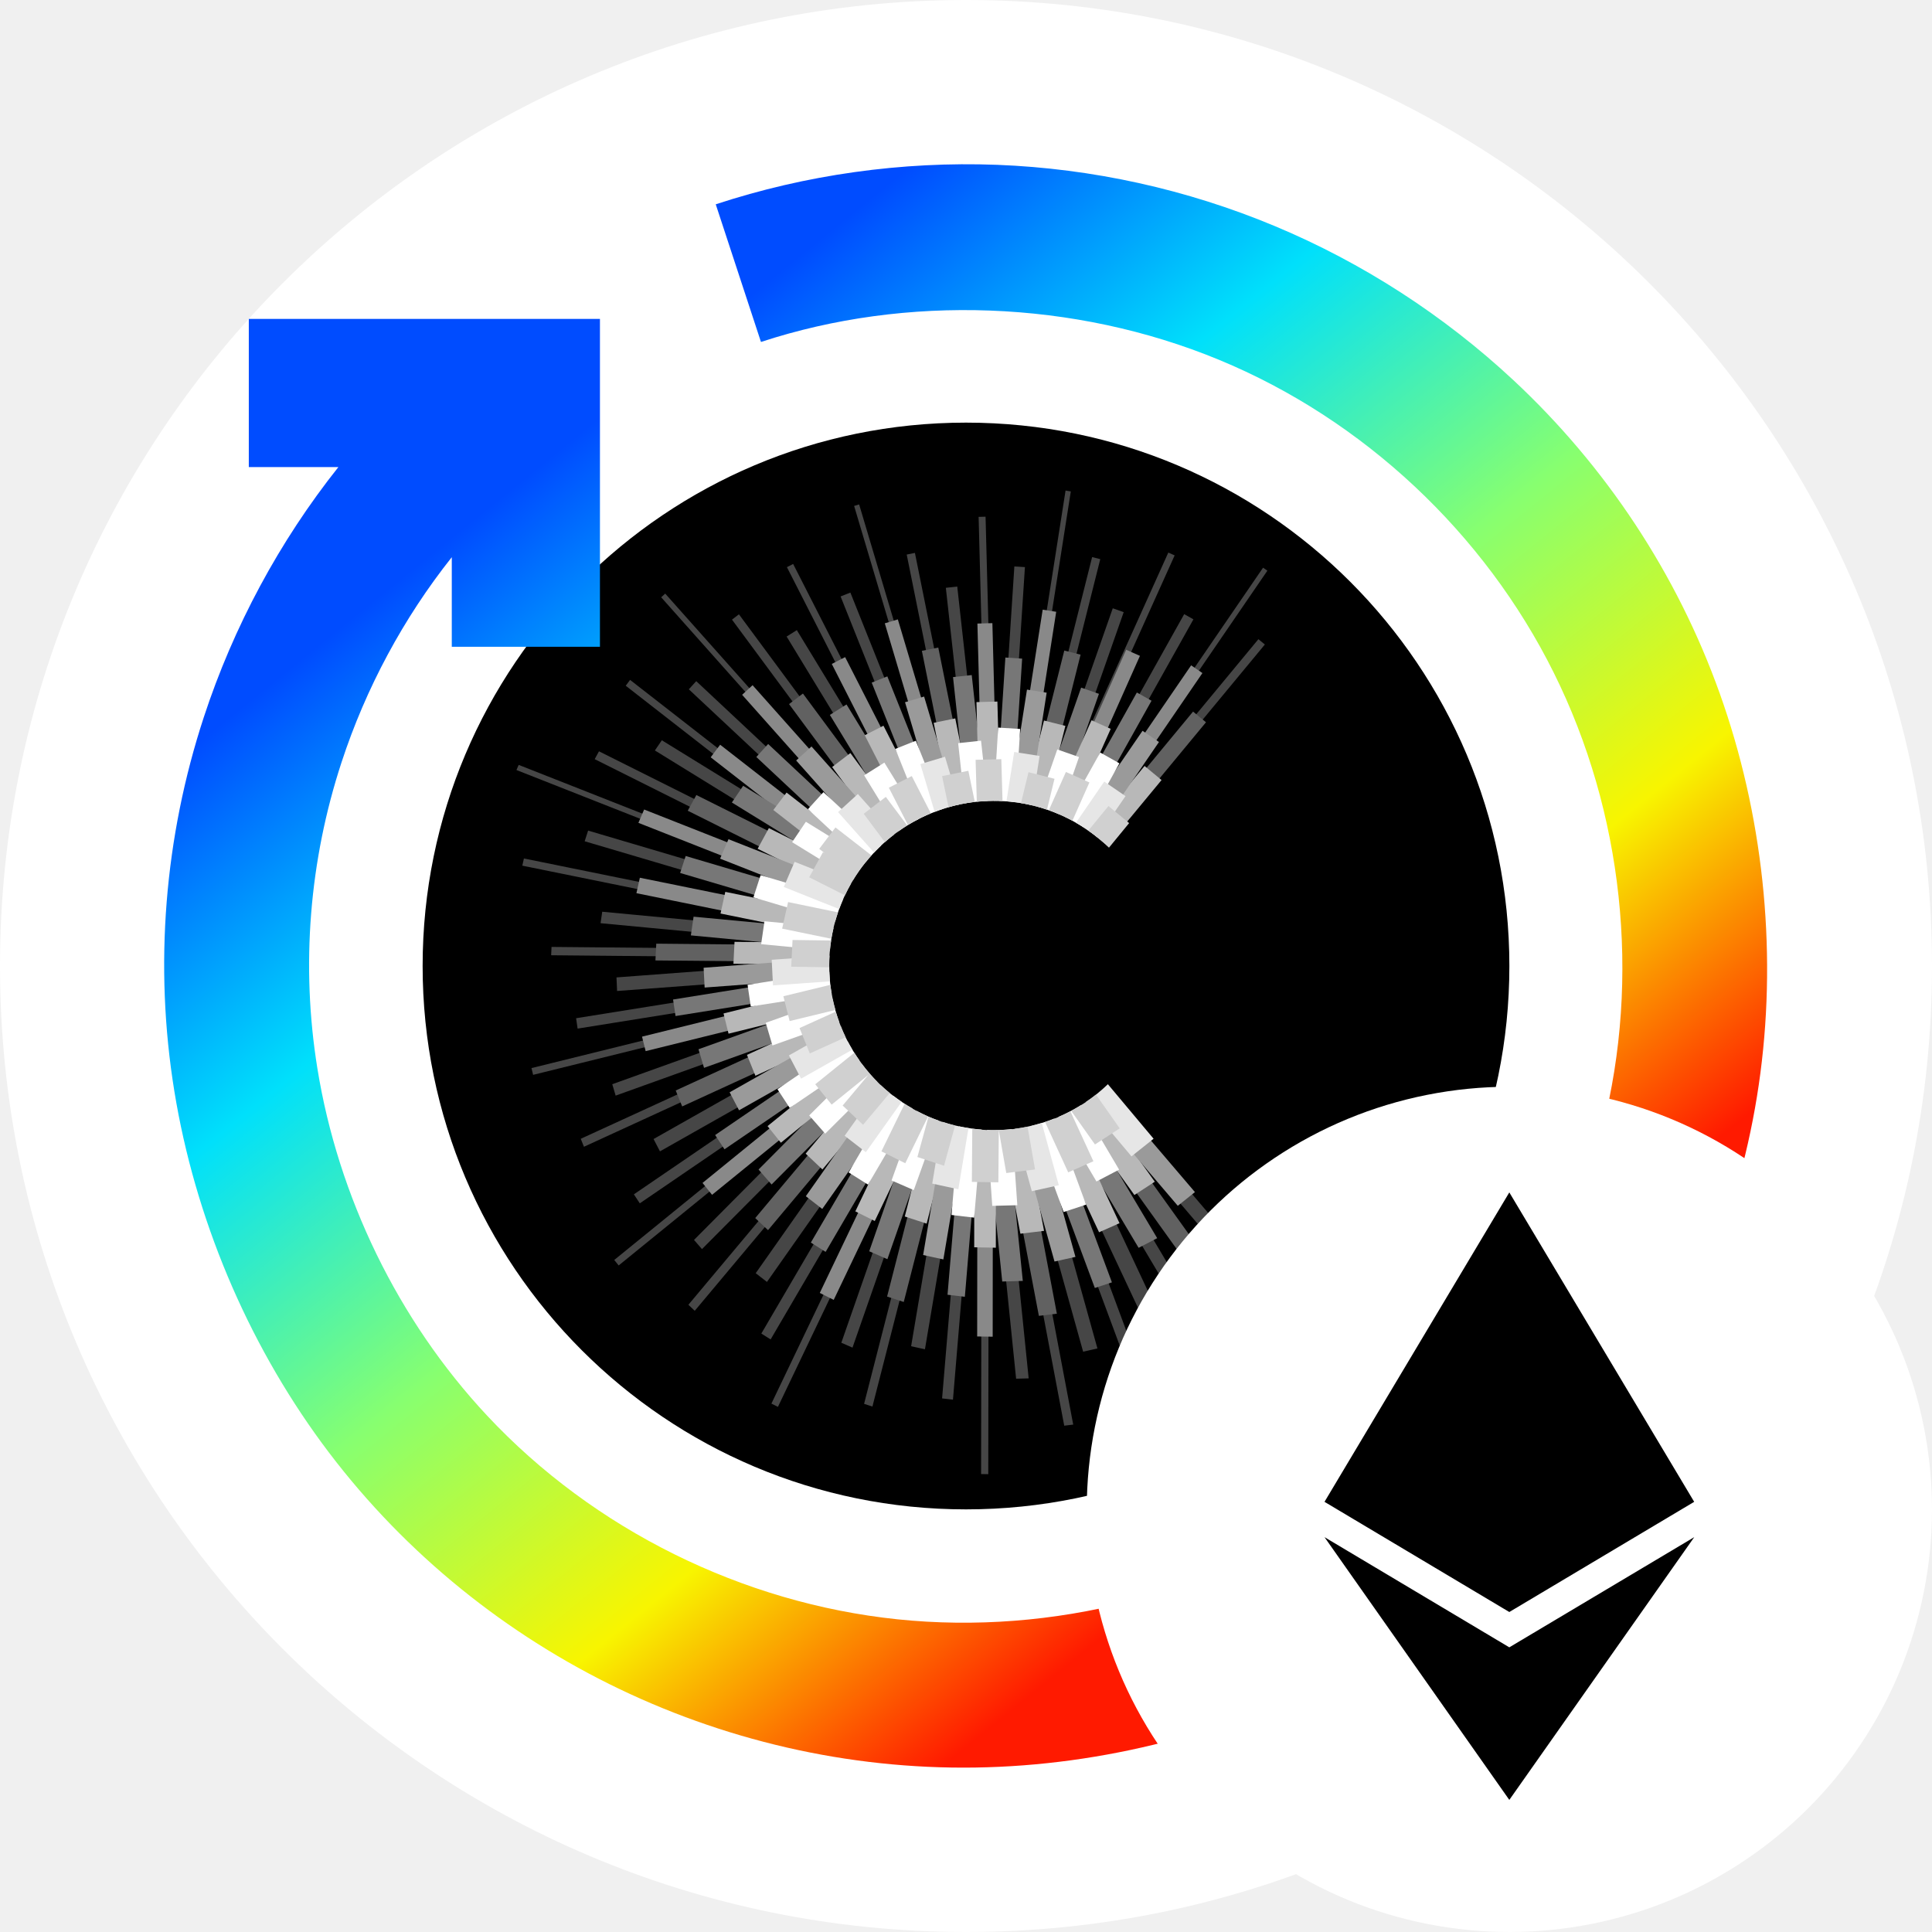
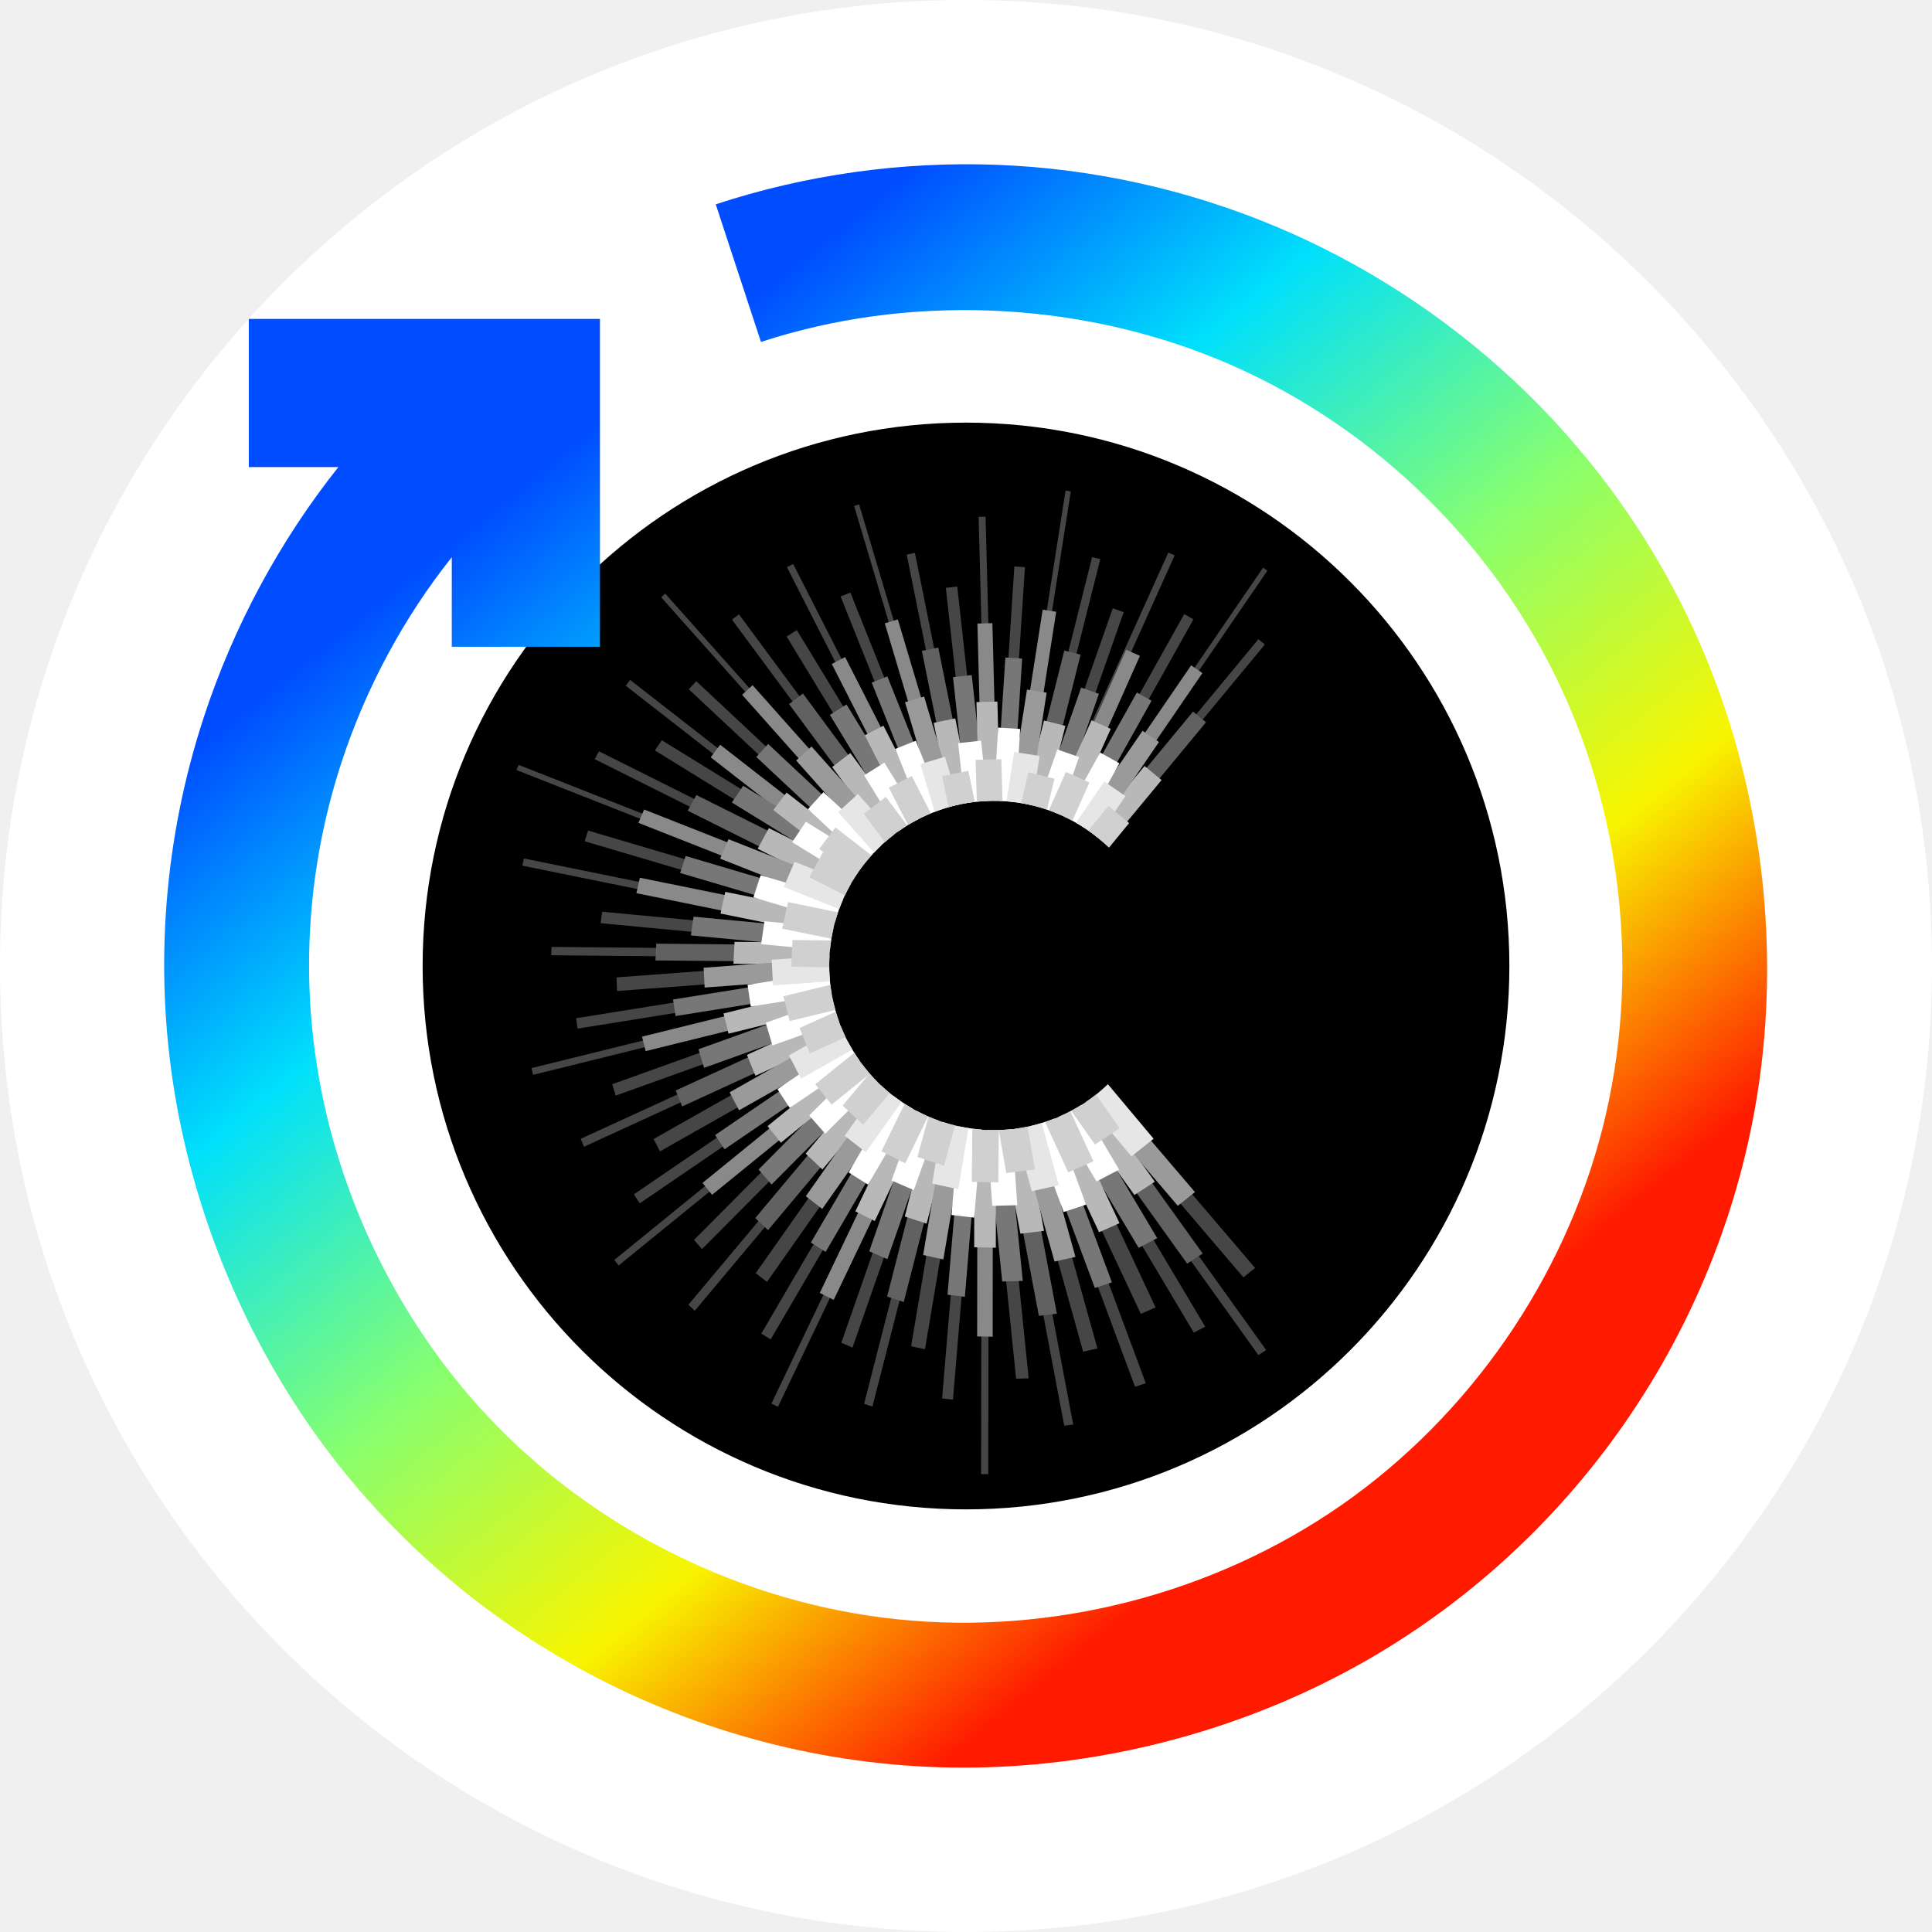
<svg xmlns="http://www.w3.org/2000/svg" width="32" height="32" viewBox="0 0 32 32" fill="none">
  <path d="M0 16C0 7.163 7.163 0 16 0V0C24.837 0 32 7.163 32 16V16C32 24.837 24.837 32 16 32V32C7.163 32 0 24.837 0 16V16Z" fill="white" />
  <g clip-path="url(#clip0_144_593254)">
    <path d="M25 16C25 20.971 20.971 25 16 25C11.029 25 7 20.971 7 16C7 11.029 11.029 7 16 7C20.971 7 25 11.029 25 16Z" fill="black" />
    <path fill-rule="evenodd" clip-rule="evenodd" d="M17.649 8.125L17.736 8.139L16.926 13.304L16.839 13.29L17.649 8.125ZM18.089 9.227L18.224 9.261L17.193 13.363L17.058 13.329L18.089 9.227ZM16.976 9.393L16.801 9.382L16.549 13.265L16.723 13.276L16.976 9.393ZM16.209 8.561L16.324 8.558L16.448 13.264L16.332 13.267L16.209 8.561ZM18.612 10.139L18.431 10.075L17.271 13.387L17.452 13.45L17.452 13.45L17.526 13.483L19.456 9.199L19.351 9.152L17.584 13.072L18.612 10.139ZM15.018 9.185L15.154 9.158L15.99 13.304L15.854 13.331L15.018 9.185ZM14.23 8.355L14.147 8.38L15.639 13.391L15.723 13.366L14.23 8.355ZM13.923 9.879L14.085 9.815L15.528 13.428L15.366 13.492L13.923 9.879ZM13.137 9.341L13.034 9.394L15.171 13.588L15.274 13.535L13.137 9.341ZM15.666 9.736L15.855 9.715L16.241 13.189L16.052 13.21L15.666 9.736ZM14.868 13.73L14.753 13.818L12.124 10.263L12.239 10.175L14.868 13.73ZM14.58 13.97L14.647 13.908L11.018 9.832L10.951 9.893L14.58 13.97ZM14.493 14.055L14.37 14.189L11.409 11.417L11.532 11.282L14.493 14.055ZM14.23 14.37L14.303 14.273L10.436 11.261L10.364 11.358L13.649 13.917L10.962 12.261L10.847 12.43L14.101 14.436L14.174 14.326L14.23 14.37ZM15.107 13.575L14.938 13.68L13.029 10.543L13.198 10.437L15.107 13.575ZM13.985 14.641L14.056 14.511L9.921 12.444L9.85 12.574L13.985 14.641ZM13.924 14.77L13.887 14.855L8.554 12.754L8.591 12.669L13.924 14.77ZM13.785 15.146L13.842 14.97L9.741 13.757L9.684 13.934L13.785 15.146ZM13.757 15.252L13.731 15.371L8.651 14.338L8.678 14.219L13.757 15.252ZM20.95 10.675L20.843 10.587L18.146 13.846L18.253 13.934L20.95 10.675ZM20.92 9.403L20.992 9.452L18.038 13.766L17.965 13.716L20.92 9.403ZM19.767 10.258L19.614 10.172L17.715 13.568L17.867 13.653L19.767 10.258ZM15.491 18.652L15.629 18.697L14.45 23.297L14.312 23.252L15.491 18.652ZM16.151 18.794L15.972 18.773L15.604 23.162L15.784 23.183L16.151 18.794ZM16.258 18.8L16.377 18.802L16.369 24.417L16.25 24.415L16.258 18.8ZM15.41 18.622L15.225 18.542L13.935 22.24L14.12 22.321L15.41 18.622ZM15.694 18.716L15.924 18.767L15.32 22.348L15.091 22.298L15.694 18.716ZM13.667 15.865L13.674 15.726L9.135 15.684L9.129 15.822L13.667 15.865ZM13.682 16.201L13.707 16.373L9.567 17.037L9.542 16.865L13.682 16.201ZM13.757 16.585L13.729 16.473L8.803 17.691L8.83 17.803L13.757 16.585ZM13.709 15.454L13.681 15.644L9.947 15.291L9.975 15.101L13.709 15.454ZM13.676 16.155L13.665 15.93L10.211 16.189L10.221 16.414L13.676 16.155ZM13.814 16.938L13.867 17.069L9.672 18.994L9.619 18.862L13.814 16.938ZM14.122 17.523L14.025 17.375L10.499 19.782L10.597 19.931L14.122 17.523ZM14.185 17.607L14.259 17.698L10.247 20.96L10.174 20.869L14.185 17.607ZM13.785 16.858L13.729 16.67L10.141 17.958L10.197 18.147L13.785 16.858ZM13.893 17.13L14 17.334L10.931 19.07L10.825 18.866L13.893 17.13ZM14.551 18.077L14.445 17.977L11.402 21.611L11.507 21.711L14.551 18.077ZM14.829 18.294L14.982 18.391L12.764 22.185L12.61 22.088L14.829 18.294ZM15.183 18.495L15.076 18.442L12.777 23.248L12.885 23.302L15.183 18.495ZM14.252 17.763L14.385 17.916L11.627 20.689L11.495 20.537L14.252 17.763ZM14.788 18.267L14.602 18.123L12.517 21.088L12.703 21.233L14.788 18.267ZM16.72 18.822L16.869 18.803L17.776 23.596L17.627 23.614L16.72 18.822ZM17.402 18.668L17.224 18.726L18.8 22.97L18.978 22.911L17.402 18.668ZM16.422 18.835L16.631 18.83L17.038 22.83L16.83 22.836L16.422 18.835ZM17.176 18.741L16.939 18.794L17.94 22.388L18.177 22.335L17.176 18.741ZM17.439 18.656L17.677 18.551L17.652 18.51L17.841 18.412L19.962 21.974L19.773 22.072L17.708 18.603L19.14 21.655L18.896 21.762L17.439 18.656ZM18.047 18.281L17.919 18.364L20.843 22.444L20.972 22.361L18.047 18.281ZM18.301 18.085L18.107 18.241L20.594 21.157L20.789 21.002L18.301 18.085Z" fill="#464646" />
    <path fill-rule="evenodd" clip-rule="evenodd" d="M17.27 10.098L17.494 10.133L16.996 13.314L16.772 13.279L17.27 10.098ZM16.189 10.328L16.437 10.321L16.514 13.262L16.266 13.268L16.189 10.328ZM14.871 10.259L14.655 10.324L15.574 13.409L15.791 13.345L14.871 10.259ZM13.777 10.997L13.998 10.884L15.334 13.505L15.112 13.618L13.777 10.997ZM14.7 13.86L14.526 14.019L12.292 11.508L12.465 11.349L14.7 13.86ZM14.188 14.425L14.344 14.217L11.928 12.335L11.771 12.543L14.188 14.425ZM13.953 14.703L13.858 14.923L10.574 13.629L10.669 13.408L13.953 14.703ZM13.716 15.44L13.773 15.183L10.598 14.538L10.541 14.794L13.716 15.44ZM19.916 11.148L19.729 11.02L17.91 13.677L18.097 13.805L19.916 11.148ZM18.653 10.762L18.881 10.863L17.684 13.55L17.457 13.449L18.653 10.762ZM16.189 18.799L16.445 18.803L16.442 22.14L16.185 22.136L16.189 18.799ZM13.773 16.649L13.713 16.409L10.634 17.17L10.694 17.41L13.773 16.649ZM14.143 17.554L14.301 17.751L11.794 19.79L11.636 19.593L14.143 17.554ZM15.245 18.526L15.014 18.411L13.578 21.415L13.809 21.53L15.245 18.526Z" fill="#898989" />
    <path fill-rule="evenodd" clip-rule="evenodd" d="M15.541 10.726L15.269 10.78L15.786 13.345L16.058 13.291L15.541 10.726ZM17.898 10.843L17.628 10.775L16.991 13.313L17.261 13.38L17.898 10.843ZM14.696 13.862L14.926 13.686L13.299 11.487L13.069 11.662L14.696 13.862ZM14.092 14.446L13.95 14.706L11.391 13.428L11.534 13.168L14.092 14.446ZM19.761 11.786L19.975 11.963L18.307 13.979L18.093 13.802L19.761 11.786ZM15.422 18.629L15.698 18.719L14.969 21.565L14.693 21.475L15.422 18.629ZM13.664 15.934L13.677 15.657L10.87 15.63L10.856 15.908L13.664 15.934ZM13.787 16.872L13.894 17.135L11.299 18.326L11.192 18.062L13.787 16.872ZM14.605 18.127L14.393 17.927L12.509 20.175L12.721 20.375L14.605 18.127ZM16.645 18.831L16.944 18.794L17.505 21.759L17.207 21.795L16.645 18.831ZM18.112 18.239L17.854 18.406L19.663 20.93L19.921 20.763L18.112 18.239Z" fill="#616161" />
    <path fill-rule="evenodd" clip-rule="evenodd" d="M16.652 10.891L16.93 10.909L16.776 13.278L16.499 13.26L16.652 10.891ZM17.907 11.389L18.202 11.492L17.509 13.469L17.215 13.366L17.907 11.389ZM14.697 11.203L14.438 11.306L15.319 13.511L15.578 13.407L14.697 11.203ZM15.785 11.215L16.095 11.181L16.322 13.264L16.011 13.297L15.785 11.215ZM14.529 14.015L14.334 14.23L12.527 12.538L12.723 12.323L14.529 14.015ZM14.885 13.714L15.16 13.541L14.021 11.668L13.745 11.841L14.885 13.714ZM13.858 14.918L13.768 15.199L11.265 14.459L11.357 14.178L13.858 14.918ZM14.065 14.489L14.252 14.212L12.309 13.015L12.122 13.292L14.065 14.489ZM19.073 11.606L18.83 11.47L17.671 13.543L17.914 13.678L19.073 11.606ZM16.205 18.801L15.919 18.767L15.694 21.445L15.981 21.479L16.205 18.801ZM15.167 18.517L15.469 18.648L14.698 20.856L14.397 20.725L15.167 18.517ZM13.715 16.424L13.675 16.15L11.148 16.555L11.189 16.829L13.715 16.424ZM13.718 15.394L13.672 15.704L11.443 15.493L11.488 15.183L13.718 15.394ZM14.152 17.567L13.997 17.331L11.845 18.8L12 19.036L14.152 17.567ZM13.712 16.61L13.803 16.918L11.661 17.687L11.569 17.379L13.712 16.61ZM15.028 18.42L14.784 18.266L13.43 20.581L13.675 20.735L15.028 18.42ZM14.21 17.715L14.427 17.963L12.78 19.619L12.564 19.371L14.21 17.715ZM17.455 18.651L17.172 18.744L18.134 21.333L18.417 21.24L17.455 18.651ZM16.357 18.837L16.697 18.828L16.941 21.216L16.6 21.226L16.357 18.837ZM17.901 18.38L17.592 18.541L18.859 20.668L19.167 20.508L17.901 18.38Z" fill="#777777" />
    <path fill-rule="evenodd" clip-rule="evenodd" d="M16.52 11.62L16.173 11.629L16.216 13.27L16.564 13.26L16.52 11.62ZM17.646 12.023L17.292 11.934L16.949 13.302L17.302 13.391L17.646 12.023ZM15.465 11.972L15.822 11.899L16.101 13.282L15.743 13.354L15.465 11.972ZM14.633 12.02L14.323 12.178L15.068 13.64L15.378 13.482L14.633 12.02ZM14.66 13.889L14.961 13.659L14.085 12.473L13.783 12.704L14.66 13.889ZM14.376 14.177L14.156 14.466L14.104 14.425L13.927 14.747L12.549 14.058L12.735 13.716L14.017 14.358L12.809 13.416L13.028 13.127L14.376 14.177ZM13.784 15.132L13.704 15.491L11.934 15.131L12.013 14.772L13.784 15.132ZM18.958 12.687L19.239 12.92L18.34 14.006L18.059 13.774L18.958 12.687ZM18.397 12.072L18.079 11.93L17.412 13.429L17.729 13.57L18.397 12.072ZM15.741 18.733L15.379 18.615L14.986 20.149L15.348 20.267L15.741 18.733ZM16.137 18.798L16.496 18.804L16.494 20.666L16.136 20.659L16.137 18.798ZM13.662 15.978L13.679 15.614L12.166 15.6L12.148 15.963L13.662 15.978ZM13.701 16.361L13.784 16.696L12.067 17.121L11.984 16.786L13.701 16.361ZM13.911 17.176L13.771 16.831L12.372 17.472L12.512 17.818L13.911 17.176ZM14.111 17.515L14.332 17.79L12.934 18.927L12.713 18.652L14.111 17.515ZM14.637 18.158L14.36 17.896L13.344 19.108L13.622 19.37L14.637 18.158ZM14.969 18.388L15.29 18.549L14.489 20.224L14.167 20.064L14.969 18.388ZM16.99 18.789L16.599 18.837L16.901 20.434L17.293 20.387L16.99 18.789ZM17.391 18.677L17.73 18.527L18.543 20.26L18.204 20.41L17.391 18.677ZM18.152 18.213L17.814 18.433L18.789 19.793L19.127 19.573L18.152 18.213Z" fill="#B8B8B8" />
    <path fill-rule="evenodd" clip-rule="evenodd" d="M17.336 11.473L17.01 11.422L16.721 13.271L17.047 13.322L17.336 11.473ZM15.306 11.537L14.99 11.631L15.524 13.424L15.841 13.33L15.306 11.537ZM14.486 14.056L14.74 13.823L13.441 12.364L13.187 12.596L14.486 14.056ZM13.975 14.652L13.836 14.974L11.927 14.222L12.066 13.9L13.975 14.652ZM18.924 12.104L19.196 12.29L18.139 13.834L17.867 13.648L18.924 12.104ZM15.641 18.705L15.976 18.778L15.625 20.86L15.29 20.787L15.641 18.705ZM13.679 16.207L13.663 15.878L11.654 16.029L11.671 16.357L13.679 16.207ZM13.869 17.084L14.025 17.381L12.241 18.39L12.085 18.092L13.869 17.084ZM14.831 18.3L14.559 18.09L13.347 19.813L13.619 20.024L14.831 18.3ZM16.884 18.806L17.231 18.729L17.813 20.818L17.466 20.895L16.884 18.806ZM18.346 18.05L18.062 18.276L19.508 19.972L19.792 19.745L18.346 18.05Z" fill="#9A9A9A" />
    <path fill-rule="evenodd" clip-rule="evenodd" d="M15.282 13.531L14.83 12.404L15.169 12.269L15.621 13.397C15.505 13.434 15.391 13.479 15.282 13.531ZM13.639 13.12L14.592 14.006C14.5 14.094 14.413 14.188 14.334 14.287L14.333 14.286C14.26 14.377 14.193 14.472 14.132 14.571L13.12 13.949L13.348 13.611L14.115 14.084L13.383 13.402L13.639 13.12ZM16.461 13.264H16.459L16.533 12.051L16.897 12.074L16.823 13.288C16.703 13.272 16.582 13.264 16.461 13.264ZM18.223 12.464L18.541 12.643L17.95 13.705C17.848 13.638 17.742 13.579 17.632 13.526L18.223 12.464ZM12.598 14.495L13.96 14.902V14.904C13.909 15.021 13.866 15.143 13.832 15.266L12.479 14.863L12.598 14.495ZM12.382 16.312L13.737 16.096V16.098C13.741 16.219 13.754 16.34 13.775 16.46L12.435 16.671L12.382 16.312ZM16.135 20.168L15.76 20.124L15.885 18.656C16.009 18.682 16.134 18.7 16.26 18.709L16.135 20.168ZM17.092 18.645L17.091 18.643V18.645C17.091 18.645 17.091 18.645 17.092 18.645ZM17.092 18.645L17.617 20.075L17.989 19.953L17.464 18.526C17.343 18.575 17.218 18.614 17.092 18.645ZM14.377 19.621L14.056 19.419L14.799 18.152C14.899 18.229 15.005 18.299 15.115 18.361L14.377 19.621ZM12.877 18.04L14.041 17.247V17.249C14.099 17.358 14.163 17.463 14.235 17.564L13.08 18.351L12.877 18.04ZM12.662 15.259L13.806 15.369C13.777 15.494 13.757 15.62 13.745 15.748L12.607 15.638L12.662 15.259ZM17.512 12.413L17.872 12.539L17.543 13.486C17.426 13.436 17.305 13.393 17.183 13.36L17.512 12.413ZM15.87 12.309L16.249 12.268L16.358 13.265C16.23 13.27 16.104 13.284 15.979 13.306L15.87 12.309ZM14.648 12.631L15.221 13.562V13.563C15.102 13.623 14.989 13.692 14.881 13.769L14.313 12.842L14.648 12.631ZM12.683 16.941L13.79 16.546V16.547C13.817 16.675 13.853 16.8 13.898 16.923L12.794 17.316L12.683 16.941ZM16.347 18.715C16.385 18.718 16.423 18.718 16.461 18.718C16.562 18.718 16.662 18.712 16.762 18.701L16.85 19.962L16.435 19.973L16.347 18.715ZM17.53 18.5C17.66 18.444 17.786 18.379 17.905 18.304L18.536 19.373L18.161 19.569L17.53 18.5ZM15.135 19.712L14.767 19.552L15.181 18.399C15.3 18.462 15.422 18.517 15.548 18.561L15.135 19.712ZM13.668 18.777L13.403 18.475L14.268 17.614C14.348 17.722 14.436 17.824 14.53 17.919L13.668 18.777Z" fill="white" />
    <path d="M14.808 13.823L14.209 13.151L13.881 13.451L14.477 14.121C14.579 14.013 14.69 13.914 14.808 13.823ZM15.888 13.325L15.652 12.534L15.244 12.656L15.481 13.448C15.613 13.396 15.75 13.355 15.888 13.325ZM17.219 12.521L16.798 12.455L16.67 13.273C16.811 13.284 16.952 13.306 17.091 13.338L17.219 12.521ZM13.735 15.992C13.735 15.936 13.736 15.882 13.74 15.828L12.782 15.897L12.803 16.321L13.747 16.254C13.739 16.167 13.735 16.079 13.735 15.992ZM18.642 13.186L18.29 12.945L17.821 13.628C17.945 13.698 18.062 13.779 18.173 13.868L18.642 13.186ZM14.091 14.645L13.161 14.274L12.982 14.691L13.899 15.057C13.951 14.915 14.015 14.777 14.089 14.646L14.091 14.645ZM13.927 16.995L13.067 17.481L13.268 17.866L14.117 17.386C14.043 17.262 13.979 17.131 13.926 16.996L13.927 16.995ZM18.35 17.958C18.237 18.067 18.115 18.166 17.985 18.253L18.741 19.153L19.107 18.861L18.35 17.958ZM16.807 18.695L17.09 19.73L17.537 19.631L17.255 18.6C17.108 18.645 16.958 18.677 16.806 18.697L16.807 18.695ZM15.441 19.604L15.873 19.698L16.041 18.685C15.895 18.662 15.751 18.628 15.61 18.581L15.441 19.604ZM13.99 18.812L14.341 19.084L14.934 18.25C14.811 18.167 14.695 18.075 14.587 17.973L13.99 18.812Z" fill="#E6E6E6" />
    <path fill-rule="evenodd" clip-rule="evenodd" d="M13.661 14.132L13.569 14.06L13.838 13.705L14.434 14.168C14.362 14.248 14.294 14.332 14.232 14.42L14.232 14.42C14.142 14.55 14.063 14.686 13.995 14.829L13.403 14.531L13.63 14.116L13.661 14.132ZM15.039 13.665L14.722 13.047L15.102 12.854L15.418 13.472C15.287 13.526 15.16 13.59 15.039 13.665ZM17.655 12.786L18.044 12.96L17.762 13.594C17.637 13.526 17.506 13.468 17.372 13.42L17.655 12.786ZM16.179 13.28L16.159 12.585L16.585 12.574L16.605 13.269C16.558 13.265 16.51 13.265 16.461 13.265C16.367 13.265 16.273 13.27 16.179 13.28ZM13.053 14.941L13.88 15.112C13.831 15.254 13.794 15.401 13.769 15.549L12.955 15.381L13.053 14.941ZM17.31 18.584C17.455 18.537 17.595 18.478 17.729 18.407L18.11 19.234L17.693 19.418L17.31 18.584ZM16.104 18.695L16.104 18.695H16.103C16.103 18.695 16.104 18.695 16.104 18.695ZM16.104 18.695L16.097 19.576L16.536 19.583L16.543 18.717C16.529 18.717 16.516 18.718 16.502 18.718C16.488 18.719 16.475 18.719 16.461 18.719C16.342 18.719 16.223 18.711 16.104 18.695ZM13.775 18.296L13.503 17.959L14.15 17.437C14.227 17.559 14.313 17.675 14.408 17.784L14.407 17.784C14.508 17.9 14.618 18.007 14.737 18.104L14.295 18.63L13.957 18.311L14.383 17.804L13.775 18.296ZM13.753 16.312L13.755 16.312H13.753C13.753 16.312 13.753 16.312 13.753 16.312ZM13.753 16.312L12.975 16.501L13.079 16.912L13.838 16.728C13.799 16.592 13.771 16.453 13.753 16.312ZM14.994 19.267L14.599 19.07L14.983 18.283C15.107 18.363 15.237 18.433 15.372 18.492L14.994 19.267ZM14.656 13.948L14.306 13.479L14.672 13.199L15.026 13.672C14.895 13.754 14.771 13.846 14.656 13.948ZM17.341 13.411C17.201 13.363 17.057 13.326 16.911 13.302L17.035 12.79L17.466 12.899L17.341 13.411ZM13.766 15.578C13.745 15.715 13.734 15.853 13.734 15.992C13.734 16.001 13.734 16.011 13.735 16.021L13.105 16.012L13.127 15.569L13.766 15.578ZM18.36 13.35L18.702 13.633L18.368 14.04C18.262 13.937 18.148 13.842 18.026 13.758L18.36 13.35ZM15.711 13.37L15.604 12.855L16.039 12.767L16.146 13.283C15.999 13.3 15.854 13.329 15.711 13.37ZM16.667 19.429L16.543 18.718C16.703 18.713 16.862 18.695 17.019 18.663L17.144 19.37L16.667 19.429ZM18.136 18.956L17.743 18.4V18.399C17.888 18.322 18.025 18.232 18.153 18.131L18.546 18.689L18.136 18.956ZM15.636 19.308L15.195 19.164L15.379 18.496C15.521 18.557 15.668 18.606 15.819 18.642L15.636 19.308ZM13.243 17.028L13.843 16.756V16.756C13.886 16.902 13.94 17.043 14.006 17.18L13.413 17.448L13.243 17.028Z" fill="#D0D0D0" />
  </g>
  <path fill-rule="evenodd" clip-rule="evenodd" d="M11.855 3.384C13.345 2.894 14.938 2.67 16.516 2.73C18.095 2.791 19.658 3.136 21.113 3.744C22.569 4.352 23.915 5.223 25.068 6.298C26.592 7.719 27.775 9.498 28.485 11.487C29.195 13.476 29.432 15.676 29.158 17.771C28.884 19.866 28.1 21.855 26.914 23.566C25.728 25.277 24.14 26.708 22.275 27.7C20.41 28.692 18.267 29.244 16.154 29.276C14.042 29.308 11.96 28.82 10.095 27.895C8.231 26.97 6.584 25.606 5.333 23.904C4.082 22.201 3.227 20.159 2.888 18.075C2.549 15.991 2.725 13.865 3.375 11.881C3.866 10.382 4.628 8.964 5.605 7.736H4.121V5.282H9.937V10.713H7.483V9.229C6.683 10.236 6.059 11.397 5.657 12.626C5.124 14.251 4.981 15.995 5.257 17.697C5.599 19.814 6.589 21.865 8.067 23.446C9.834 25.336 12.3 26.554 14.866 26.821C17.432 27.087 20.099 26.403 22.218 24.929C24.336 23.454 25.905 21.19 26.542 18.69C27.179 16.189 26.884 13.452 25.735 11.142C24.587 8.832 22.584 6.948 20.189 5.959C17.795 4.969 15.008 4.874 12.604 5.664L11.855 3.384Z" fill="url(#paint0_linear_144_593254)" />
-   <path fill-rule="evenodd" clip-rule="evenodd" d="M32 25C32 24.084 31.818 23.168 31.467 22.321C31.117 21.475 30.598 20.698 29.95 20.05C29.302 19.402 28.525 18.883 27.679 18.533C26.832 18.182 25.916 18 25 18C24.084 18 23.168 18.182 22.321 18.533C21.475 18.883 20.698 19.402 20.05 20.05C19.402 20.698 18.883 21.475 18.533 22.321C18.182 23.168 18 24.084 18 25C18 25.916 18.182 26.832 18.533 27.679C18.883 28.525 19.402 29.302 20.05 29.95C20.698 30.598 21.475 31.117 22.321 31.467C23.168 31.818 24.084 32 25 32C25.916 32 26.832 31.818 27.679 31.467C28.525 31.117 29.302 30.598 29.95 29.95C30.598 29.302 31.117 28.525 31.467 27.679C31.818 26.832 32 25.916 32 25Z" fill="white" />
-   <path fill-rule="evenodd" clip-rule="evenodd" d="M21.938 24.875L24.999 19.75L28.061 24.875L24.999 26.7L21.938 24.875ZM24.999 29.812L21.938 25.46L24.999 27.285L28.062 25.46L24.999 29.812Z" fill="black" />
  <defs>
    <linearGradient id="paint0_linear_144_593254" x1="2.044" y1="13.297" x2="15.222" y2="29.576" gradientUnits="userSpaceOnUse">
      <stop stop-color="#004CFF" />
      <stop offset="0.252" stop-color="#00E0FB" />
      <stop offset="0.506" stop-color="#87FF70" />
      <stop offset="0.755" stop-color="#F8F500" />
      <stop offset="1" stop-color="#FF1A00" />
    </linearGradient>
    <clipPath id="clip0_144_593254">
      <rect width="18" height="18" fill="white" transform="translate(7 7)" />
    </clipPath>
  </defs>
</svg>
